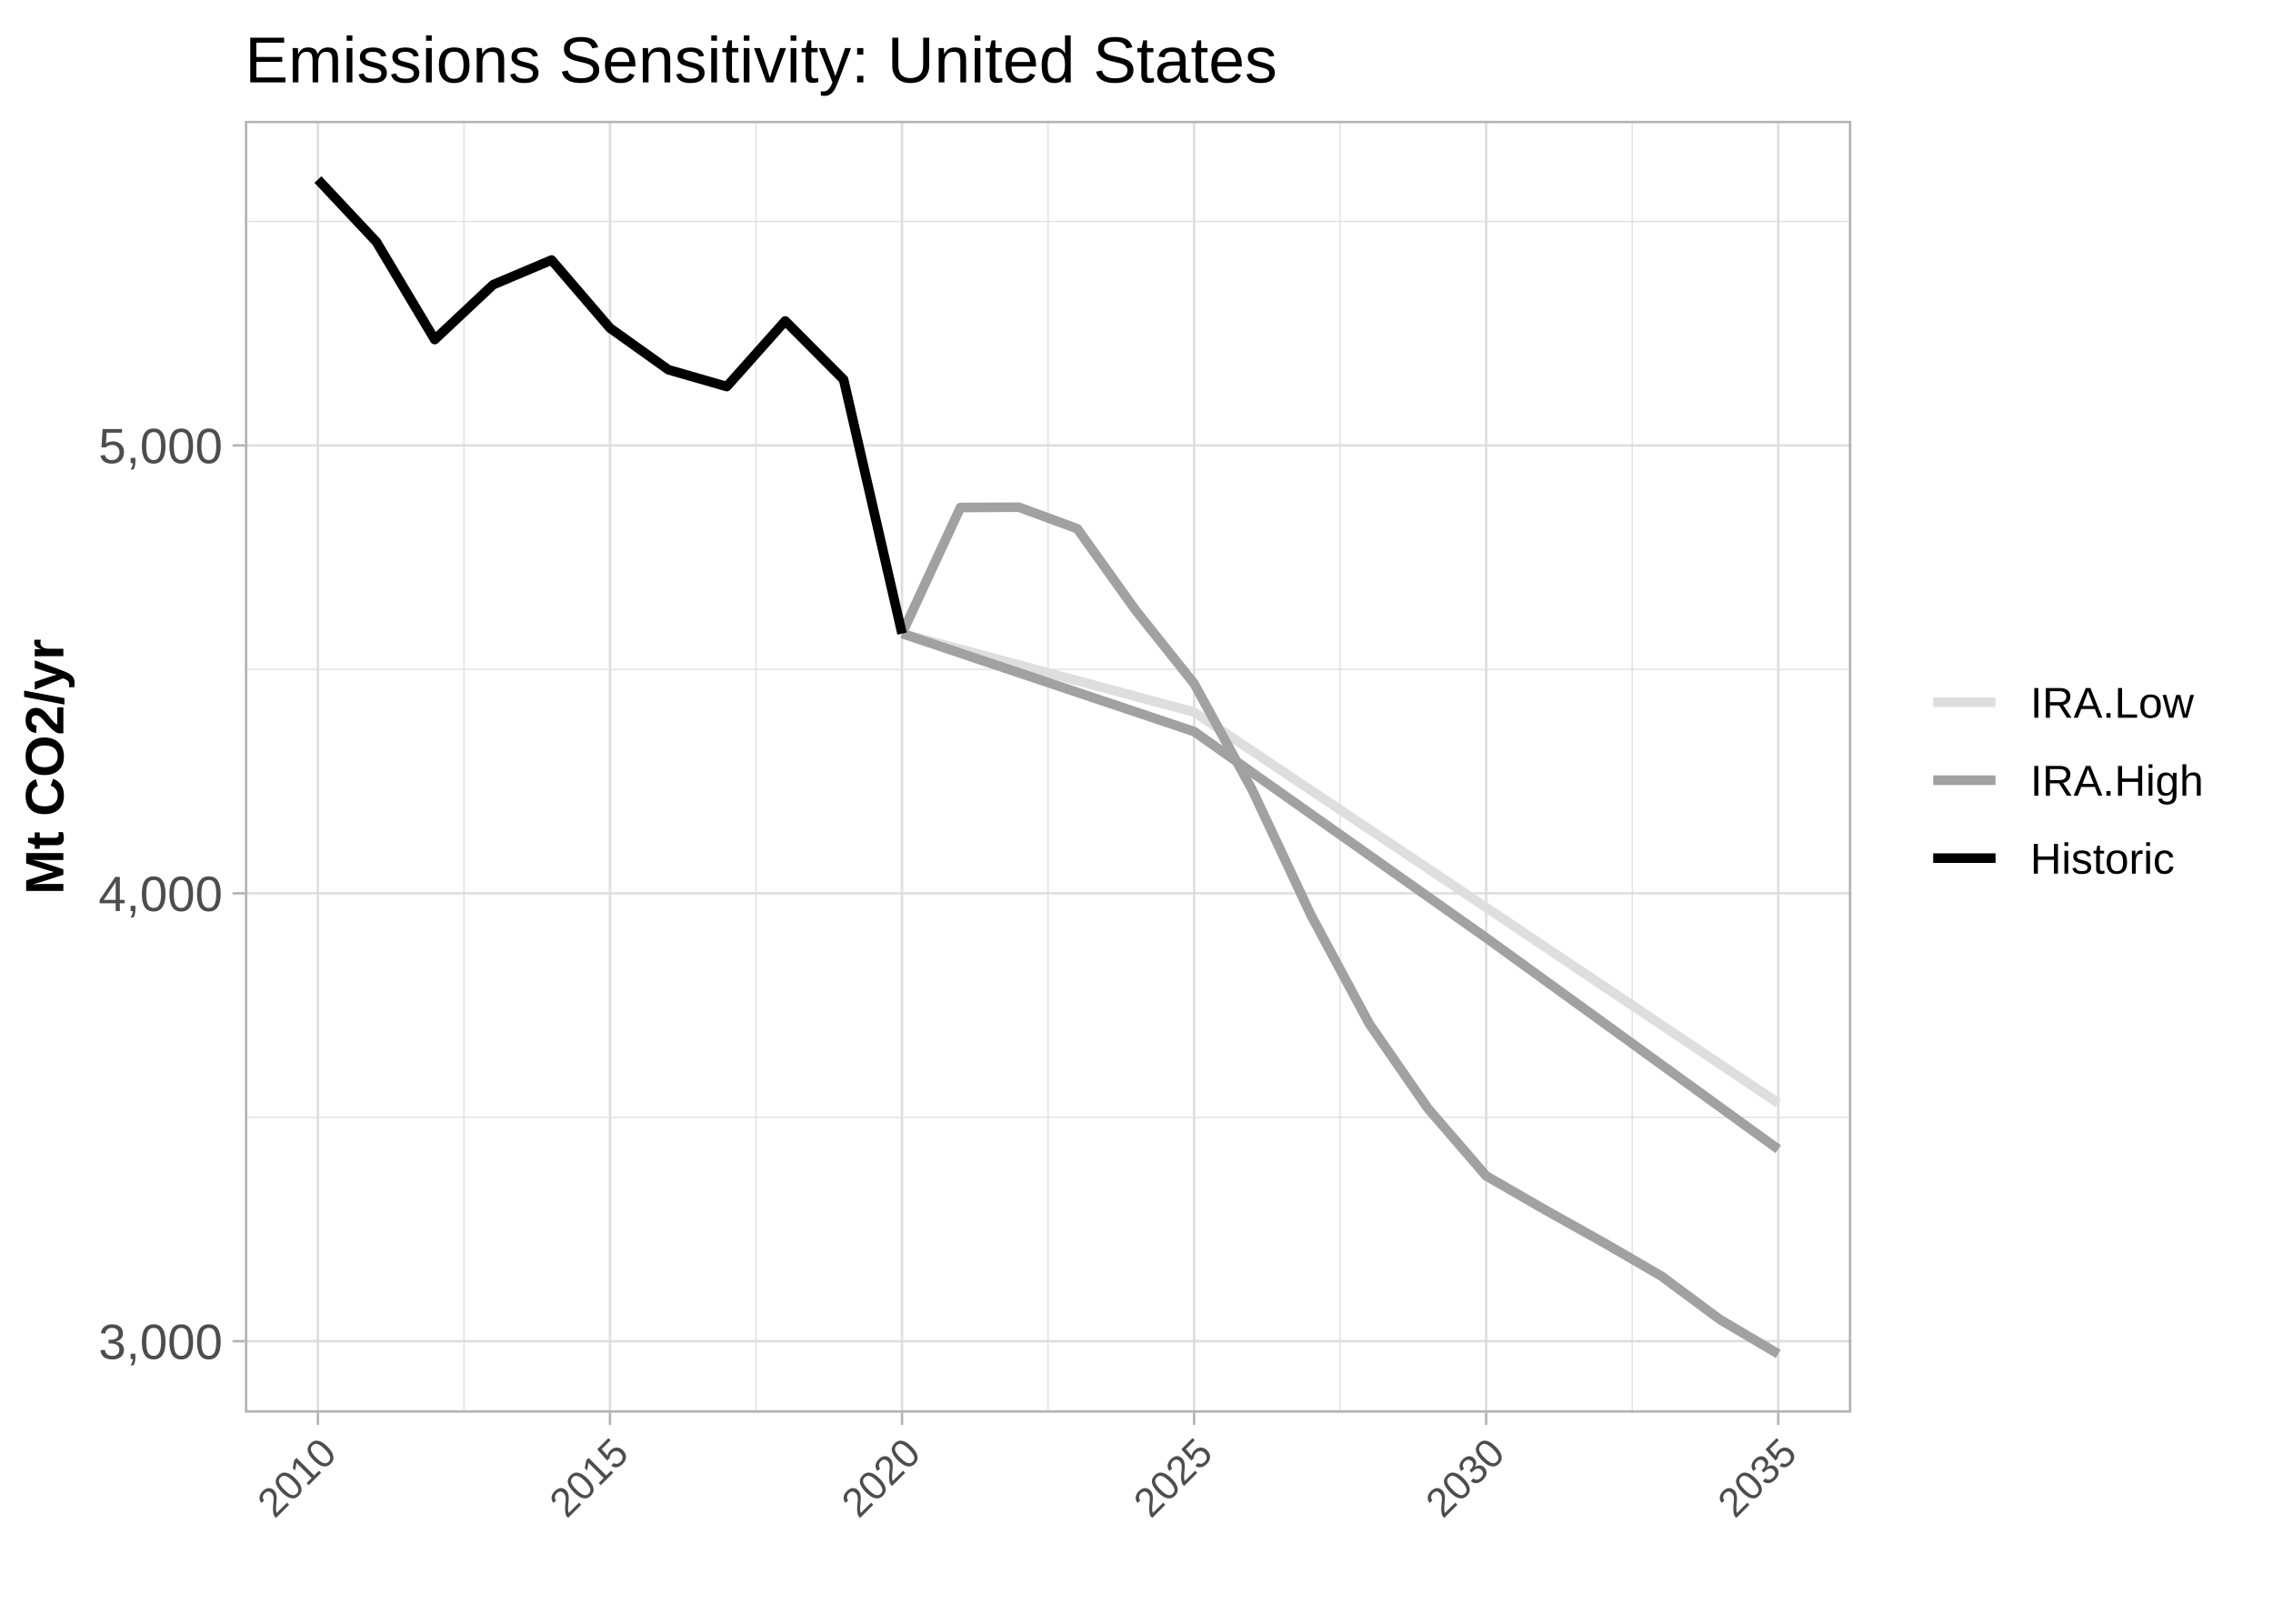
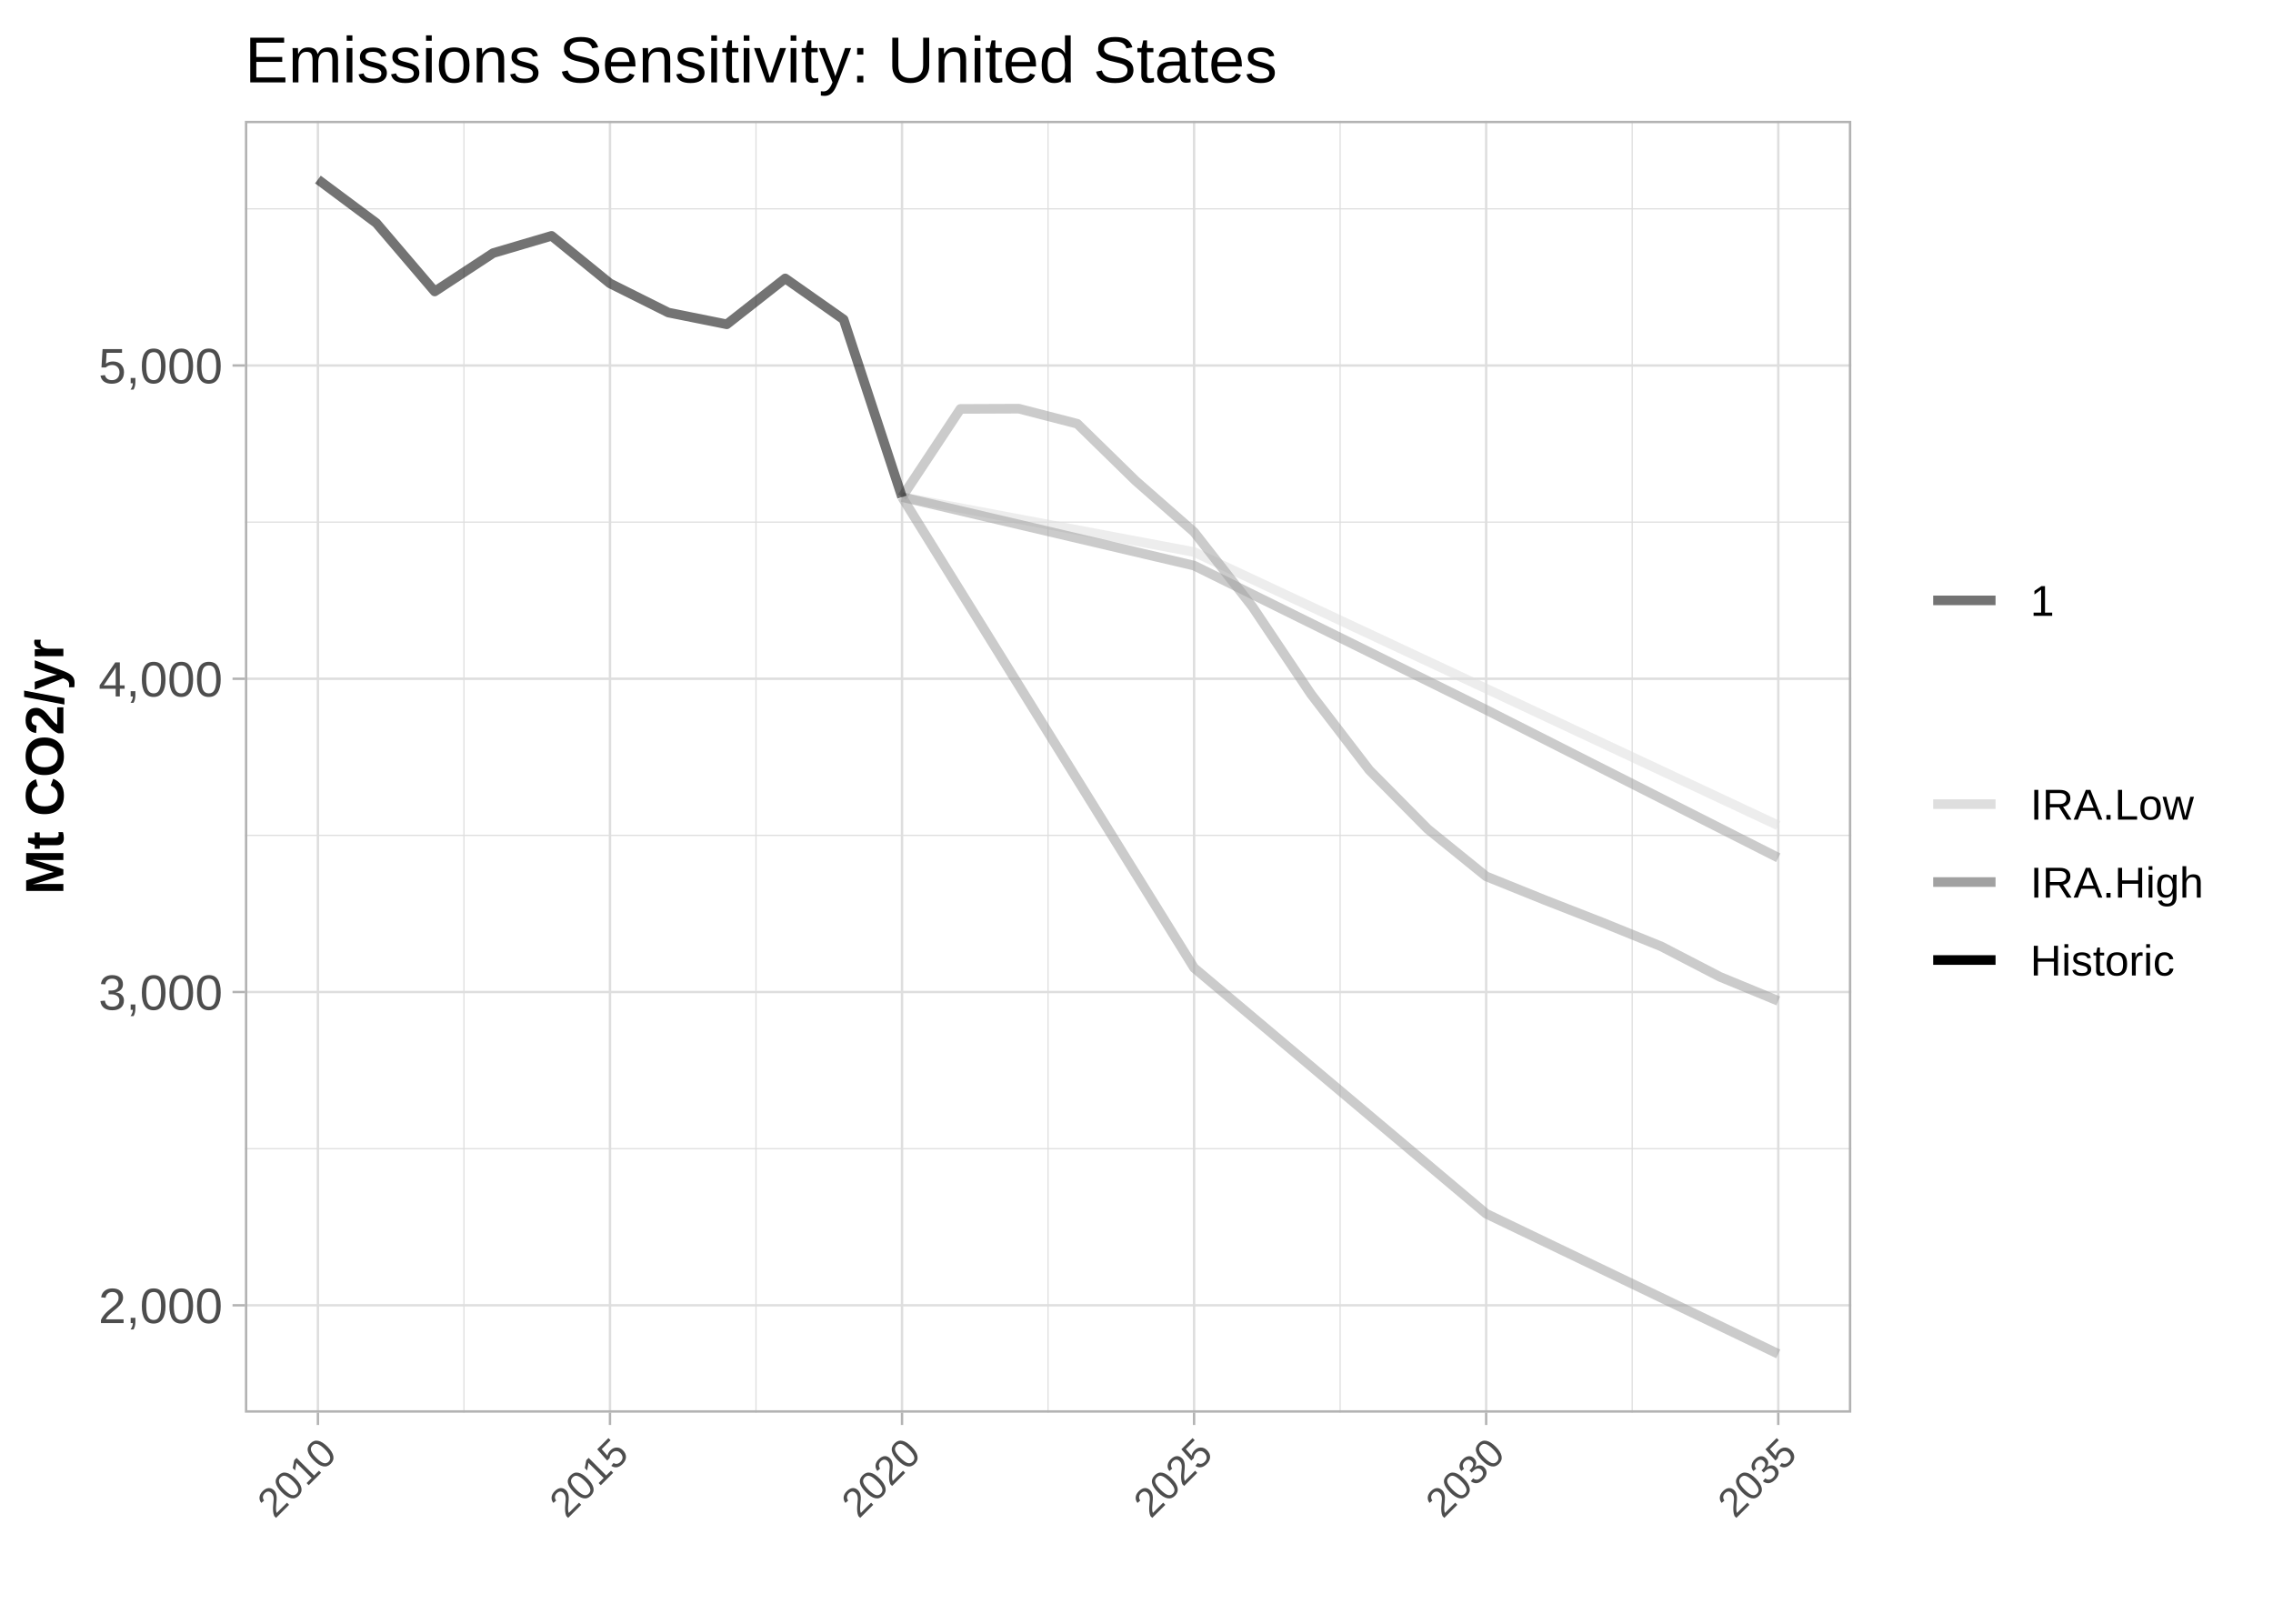
<svg xmlns="http://www.w3.org/2000/svg" class="svglite" width="504.00pt" height="360.00pt" viewBox="0 0 504.00 360.00">
  <defs>
    <style type="text/css">
    .svglite line, .svglite polyline, .svglite polygon, .svglite path, .svglite rect, .svglite circle {
      fill: none;
      stroke: #000000;
      stroke-linecap: round;
      stroke-linejoin: round;
      stroke-miterlimit: 10.00;
    }
    .svglite text {
      white-space: pre;
    }
  </style>
  </defs>
  <rect width="100%" height="100%" style="stroke: none; fill: #FFFFFF;" />
  <defs>
    <clipPath id="cpMC4wMHw1MDQuMDB8MC4wMHwzNjAuMDA=">
      <rect x="0.00" y="0.00" width="504.00" height="360.00" />
    </clipPath>
  </defs>
  <g clip-path="url(#cpMC4wMHw1MDQuMDB8MC4wMHwzNjAuMDA=)">
    <rect x="0.00" y="0.00" width="504.00" height="360.00" style="stroke-width: 1.07; stroke: #FFFFFF; fill: #FFFFFF;" />
  </g>
  <defs>
    <clipPath id="cpNTQuMzB8NDEwLjQ5fDI2Ljc4fDMxMy4yMA==">
      <rect x="54.30" y="26.78" width="356.19" height="286.42" />
    </clipPath>
  </defs>
  <g clip-path="url(#cpNTQuMzB8NDEwLjQ5fDI2Ljc4fDMxMy4yMA==)">
    <rect x="54.30" y="26.78" width="356.19" height="286.42" style="stroke-width: 1.07; stroke: none; fill: #FFFFFF;" />
-     <polyline points="54.30,247.71 410.49,247.71 " style="stroke-width: 0.27; stroke: #DEDEDE; stroke-linecap: butt;" />
-     <polyline points="54.30,148.40 410.49,148.40 " style="stroke-width: 0.27; stroke: #DEDEDE; stroke-linecap: butt;" />
-     <polyline points="54.30,49.10 410.49,49.10 " style="stroke-width: 0.27; stroke: #DEDEDE; stroke-linecap: butt;" />
+     <polyline points="54.30,254.67 410.49,254.67 " style="stroke-width: 0.27; stroke: #DEDEDE; stroke-linecap: butt;" />
+     <polyline points="54.30,185.21 410.49,185.21 " style="stroke-width: 0.27; stroke: #DEDEDE; stroke-linecap: butt;" />
+     <polyline points="54.30,115.76 410.49,115.76 " style="stroke-width: 0.27; stroke: #DEDEDE; stroke-linecap: butt;" />
+     <polyline points="54.30,46.30 410.49,46.30 " style="stroke-width: 0.27; stroke: #DEDEDE; stroke-linecap: butt;" />
    <polyline points="102.87,313.20 102.87,26.78 " style="stroke-width: 0.27; stroke: #DEDEDE; stroke-linecap: butt;" />
    <polyline points="167.63,313.20 167.63,26.78 " style="stroke-width: 0.27; stroke: #DEDEDE; stroke-linecap: butt;" />
    <polyline points="232.39,313.20 232.39,26.78 " style="stroke-width: 0.27; stroke: #DEDEDE; stroke-linecap: butt;" />
    <polyline points="297.15,313.20 297.15,26.78 " style="stroke-width: 0.27; stroke: #DEDEDE; stroke-linecap: butt;" />
    <polyline points="361.91,313.20 361.91,26.78 " style="stroke-width: 0.27; stroke: #DEDEDE; stroke-linecap: butt;" />
-     <polyline points="54.30,297.36 410.49,297.36 " style="stroke-width: 0.53; stroke: #DEDEDE; stroke-linecap: butt;" />
-     <polyline points="54.30,198.06 410.49,198.06 " style="stroke-width: 0.53; stroke: #DEDEDE; stroke-linecap: butt;" />
-     <polyline points="54.30,98.75 410.49,98.75 " style="stroke-width: 0.53; stroke: #DEDEDE; stroke-linecap: butt;" />
+     <polyline points="54.30,289.40 410.49,289.40 " style="stroke-width: 0.53; stroke: #DEDEDE; stroke-linecap: butt;" />
+     <polyline points="54.30,219.94 410.49,219.94 " style="stroke-width: 0.53; stroke: #DEDEDE; stroke-linecap: butt;" />
+     <polyline points="54.30,150.49 410.49,150.49 " style="stroke-width: 0.53; stroke: #DEDEDE; stroke-linecap: butt;" />
+     <polyline points="54.30,81.03 410.49,81.03 " style="stroke-width: 0.53; stroke: #DEDEDE; stroke-linecap: butt;" />
    <polyline points="70.49,313.20 70.49,26.78 " style="stroke-width: 0.53; stroke: #DEDEDE; stroke-linecap: butt;" />
    <polyline points="135.25,313.20 135.25,26.78 " style="stroke-width: 0.53; stroke: #DEDEDE; stroke-linecap: butt;" />
    <polyline points="200.01,313.20 200.01,26.78 " style="stroke-width: 0.53; stroke: #DEDEDE; stroke-linecap: butt;" />
    <polyline points="264.77,313.20 264.77,26.78 " style="stroke-width: 0.53; stroke: #DEDEDE; stroke-linecap: butt;" />
    <polyline points="329.53,313.20 329.53,26.78 " style="stroke-width: 0.53; stroke: #DEDEDE; stroke-linecap: butt;" />
    <polyline points="394.30,313.20 394.30,26.78 " style="stroke-width: 0.53; stroke: #DEDEDE; stroke-linecap: butt;" />
-     <polyline points="200.01,140.47 264.77,157.88 329.53,201.20 394.30,244.58 " style="stroke-width: 2.13; stroke: #DEDEDE; stroke-linecap: butt;" />
-     <polyline points="200.01,140.47 264.77,162.19 329.53,207.92 394.30,254.80 " style="stroke-width: 2.13; stroke: #A1A1A1; stroke-linecap: butt;" />
-     <polyline points="200.01,140.47 212.96,112.52 225.92,112.45 238.87,117.22 251.82,135.32 264.77,151.56 277.73,175.27 290.68,202.89 303.63,227.01 316.58,245.70 329.53,260.70 342.49,268.18 355.44,275.41 368.39,282.93 381.34,292.53 394.30,300.18 " style="stroke-width: 2.13; stroke: #A1A1A1; stroke-linecap: butt;" />
-     <polyline points="70.49,39.80 83.44,53.60 96.39,75.28 109.35,63.12 122.30,57.65 135.25,72.73 148.20,81.97 161.15,85.70 174.11,71.16 187.06,84.16 200.01,140.47 " style="stroke-width: 2.13; stroke-linecap: butt;" />
+     <polyline points="200.01,110.21 264.77,122.39 329.53,152.68 394.30,183.02 " style="stroke-width: 2.13; stroke: #DEDEDE; stroke-opacity: 0.55; stroke-linecap: butt;" />
+     <polyline points="200.01,110.21 264.77,125.40 329.53,157.38 394.30,190.17 " style="stroke-width: 2.13; stroke: #A1A1A1; stroke-opacity: 0.55; stroke-linecap: butt;" />
+     <polyline points="200.01,110.21 264.77,214.59 329.53,269.09 394.30,300.18 " style="stroke-width: 2.13; stroke: #A1A1A1; stroke-opacity: 0.55; stroke-linecap: butt;" />
+     <polyline points="200.01,110.21 212.96,90.66 225.92,90.61 238.87,93.95 251.82,106.61 264.77,117.96 277.73,134.55 290.68,153.87 303.63,170.74 316.58,183.81 329.53,194.30 342.49,199.53 355.44,204.59 368.39,209.85 381.34,216.56 394.30,221.91 " style="stroke-width: 2.13; stroke: #A1A1A1; stroke-opacity: 0.55; stroke-linecap: butt;" />
+     <polyline points="70.49,39.80 83.44,49.45 96.39,64.62 109.35,56.11 122.30,52.29 135.25,62.83 148.20,69.30 161.15,71.90 174.11,61.73 187.06,70.83 200.01,110.21 " style="stroke-width: 2.13; stroke: #000000; stroke-opacity: 0.55; stroke-linecap: butt;" />
    <rect x="54.30" y="26.78" width="356.19" height="286.42" style="stroke-width: 1.07; stroke: #B3B3B3;" />
  </g>
  <g clip-path="url(#cpMC4wMHw1MDQuMDB8MC4wMHwzNjAuMDA=)">
-     <text x="49.37" y="301.30" text-anchor="end" style="font-size: 11.00px;fill: #4D4D4D; font-family: &quot;Arial&quot;;" textLength="27.54px" lengthAdjust="spacingAndGlyphs">3,000</text>
-     <text x="49.37" y="201.99" text-anchor="end" style="font-size: 11.00px;fill: #4D4D4D; font-family: &quot;Arial&quot;;" textLength="27.54px" lengthAdjust="spacingAndGlyphs">4,000</text>
-     <text x="49.37" y="102.69" text-anchor="end" style="font-size: 11.00px;fill: #4D4D4D; font-family: &quot;Arial&quot;;" textLength="27.54px" lengthAdjust="spacingAndGlyphs">5,000</text>
-     <polyline points="51.56,297.36 54.30,297.36 " style="stroke-width: 0.53; stroke: #B3B3B3; stroke-linecap: butt;" />
-     <polyline points="51.56,198.06 54.30,198.06 " style="stroke-width: 0.53; stroke: #B3B3B3; stroke-linecap: butt;" />
-     <polyline points="51.56,98.75 54.30,98.75 " style="stroke-width: 0.53; stroke: #B3B3B3; stroke-linecap: butt;" />
+     <text x="49.37" y="293.34" text-anchor="end" style="font-size: 11.00px;fill: #4D4D4D; font-family: &quot;Arial&quot;;" textLength="27.54px" lengthAdjust="spacingAndGlyphs">2,000</text>
+     <text x="49.37" y="223.88" text-anchor="end" style="font-size: 11.00px;fill: #4D4D4D; font-family: &quot;Arial&quot;;" textLength="27.54px" lengthAdjust="spacingAndGlyphs">3,000</text>
+     <text x="49.37" y="154.42" text-anchor="end" style="font-size: 11.00px;fill: #4D4D4D; font-family: &quot;Arial&quot;;" textLength="27.54px" lengthAdjust="spacingAndGlyphs">4,000</text>
+     <text x="49.37" y="84.97" text-anchor="end" style="font-size: 11.00px;fill: #4D4D4D; font-family: &quot;Arial&quot;;" textLength="27.54px" lengthAdjust="spacingAndGlyphs">5,000</text>
+     <polyline points="51.56,289.40 54.30,289.40 " style="stroke-width: 0.53; stroke: #B3B3B3; stroke-linecap: butt;" />
+     <polyline points="51.56,219.94 54.30,219.94 " style="stroke-width: 0.53; stroke: #B3B3B3; stroke-linecap: butt;" />
+     <polyline points="51.56,150.49 54.30,150.49 " style="stroke-width: 0.53; stroke: #B3B3B3; stroke-linecap: butt;" />
+     <polyline points="51.56,81.03 54.30,81.03 " style="stroke-width: 0.53; stroke: #B3B3B3; stroke-linecap: butt;" />
    <polyline points="70.49,315.94 70.49,313.20 " style="stroke-width: 0.53; stroke: #B3B3B3; stroke-linecap: butt;" />
    <polyline points="135.25,315.94 135.25,313.20 " style="stroke-width: 0.53; stroke: #B3B3B3; stroke-linecap: butt;" />
    <polyline points="200.01,315.94 200.01,313.20 " style="stroke-width: 0.53; stroke: #B3B3B3; stroke-linecap: butt;" />
    <polyline points="264.77,315.94 264.77,313.20 " style="stroke-width: 0.53; stroke: #B3B3B3; stroke-linecap: butt;" />
    <polyline points="329.53,315.94 329.53,313.20 " style="stroke-width: 0.53; stroke: #B3B3B3; stroke-linecap: butt;" />
    <polyline points="394.30,315.94 394.30,313.20 " style="stroke-width: 0.53; stroke: #B3B3B3; stroke-linecap: butt;" />
    <text transform="translate(75.05,322.69) rotate(-45)" text-anchor="end" style="font-size: 9.00px;fill: #4D4D4D; font-family: &quot;Arial&quot;;" textLength="20.02px" lengthAdjust="spacingAndGlyphs">2010</text>
    <text transform="translate(139.81,322.69) rotate(-45)" text-anchor="end" style="font-size: 9.00px;fill: #4D4D4D; font-family: &quot;Arial&quot;;" textLength="20.02px" lengthAdjust="spacingAndGlyphs">2015</text>
    <text transform="translate(204.57,322.69) rotate(-45)" text-anchor="end" style="font-size: 9.00px;fill: #4D4D4D; font-family: &quot;Arial&quot;;" textLength="20.02px" lengthAdjust="spacingAndGlyphs">2020</text>
    <text transform="translate(269.33,322.69) rotate(-45)" text-anchor="end" style="font-size: 9.00px;fill: #4D4D4D; font-family: &quot;Arial&quot;;" textLength="20.02px" lengthAdjust="spacingAndGlyphs">2025</text>
    <text transform="translate(334.09,322.69) rotate(-45)" text-anchor="end" style="font-size: 9.00px;fill: #4D4D4D; font-family: &quot;Arial&quot;;" textLength="20.02px" lengthAdjust="spacingAndGlyphs">2030</text>
    <text transform="translate(398.85,322.69) rotate(-45)" text-anchor="end" style="font-size: 9.00px;fill: #4D4D4D; font-family: &quot;Arial&quot;;" textLength="20.02px" lengthAdjust="spacingAndGlyphs">2035</text>
    <text transform="translate(14.05,169.99) rotate(-90)" text-anchor="middle" style="font-size: 12.00px; font-weight: bold; font-family: &quot;Arial&quot;;" textLength="56.69px" lengthAdjust="spacingAndGlyphs">Mt CO2/yr</text>
-     <rect x="421.44" y="135.60" width="72.59" height="68.78" style="stroke-width: 1.07; stroke: none; fill: #FFFFFF;" />
-     <rect x="426.92" y="147.06" width="17.28" height="17.28" style="stroke-width: 1.07; stroke: none; fill: #FFFFFF;" />
-     <line x1="428.65" y1="155.70" x2="442.48" y2="155.70" style="stroke-width: 2.13; stroke: #DEDEDE; stroke-linecap: butt;" />
-     <rect x="426.92" y="164.34" width="17.28" height="17.28" style="stroke-width: 1.07; stroke: none; fill: #FFFFFF;" />
-     <line x1="428.65" y1="172.98" x2="442.48" y2="172.98" style="stroke-width: 2.13; stroke: #A1A1A1; stroke-linecap: butt;" />
-     <rect x="426.92" y="181.62" width="17.28" height="17.28" style="stroke-width: 1.07; stroke: none; fill: #FFFFFF;" />
-     <line x1="428.65" y1="190.26" x2="442.48" y2="190.26" style="stroke-width: 2.13; stroke-linecap: butt;" />
-     <text x="450.18" y="159.13" style="font-size: 9.60px; font-family: &quot;Arial&quot;;" textLength="36.24px" lengthAdjust="spacingAndGlyphs">IRA.Low</text>
-     <text x="450.18" y="176.41" style="font-size: 9.60px; font-family: &quot;Arial&quot;;" textLength="38.38px" lengthAdjust="spacingAndGlyphs">IRA.High</text>
-     <text x="450.18" y="193.69" style="font-size: 9.60px; font-family: &quot;Arial&quot;;" textLength="31.98px" lengthAdjust="spacingAndGlyphs">Historic</text>
+     <rect x="421.44" y="113.01" width="39.55" height="34.22" style="stroke-width: 1.07; stroke: none; fill: #FFFFFF;" />
+     <rect x="426.92" y="124.47" width="17.28" height="17.28" style="stroke-width: 1.07; stroke: none; fill: #FFFFFF;" />
+     <line x1="428.65" y1="133.11" x2="442.48" y2="133.11" style="stroke-width: 2.13; stroke: #000000; stroke-opacity: 0.55; stroke-linecap: butt;" />
+     <text x="450.18" y="136.54" style="font-size: 9.60px; font-family: &quot;Arial&quot;;" textLength="5.34px" lengthAdjust="spacingAndGlyphs">1</text>
+     <rect x="421.44" y="158.19" width="72.59" height="68.78" style="stroke-width: 1.07; stroke: none; fill: #FFFFFF;" />
+     <rect x="426.92" y="169.64" width="17.28" height="17.28" style="stroke-width: 1.07; stroke: none; fill: #FFFFFF;" />
+     <line x1="428.65" y1="178.28" x2="442.48" y2="178.28" style="stroke-width: 2.13; stroke: #DEDEDE; stroke-linecap: butt;" />
+     <rect x="426.92" y="186.92" width="17.28" height="17.28" style="stroke-width: 1.07; stroke: none; fill: #FFFFFF;" />
+     <line x1="428.65" y1="195.56" x2="442.48" y2="195.56" style="stroke-width: 2.13; stroke: #A1A1A1; stroke-linecap: butt;" />
+     <rect x="426.92" y="204.20" width="17.28" height="17.28" style="stroke-width: 1.07; stroke: none; fill: #FFFFFF;" />
+     <line x1="428.65" y1="212.84" x2="442.48" y2="212.84" style="stroke-width: 2.13; stroke-linecap: butt;" />
+     <text x="450.18" y="181.72" style="font-size: 9.60px; font-family: &quot;Arial&quot;;" textLength="36.24px" lengthAdjust="spacingAndGlyphs">IRA.Low</text>
+     <text x="450.18" y="199.00" style="font-size: 9.60px; font-family: &quot;Arial&quot;;" textLength="38.38px" lengthAdjust="spacingAndGlyphs">IRA.High</text>
+     <text x="450.18" y="216.28" style="font-size: 9.60px; font-family: &quot;Arial&quot;;" textLength="31.98px" lengthAdjust="spacingAndGlyphs">Historic</text>
    <text x="54.30" y="18.27" style="font-size: 14.40px; font-family: &quot;Arial&quot;;" textLength="228.78px" lengthAdjust="spacingAndGlyphs">Emissions Sensitivity: United States</text>
  </g>
</svg>
